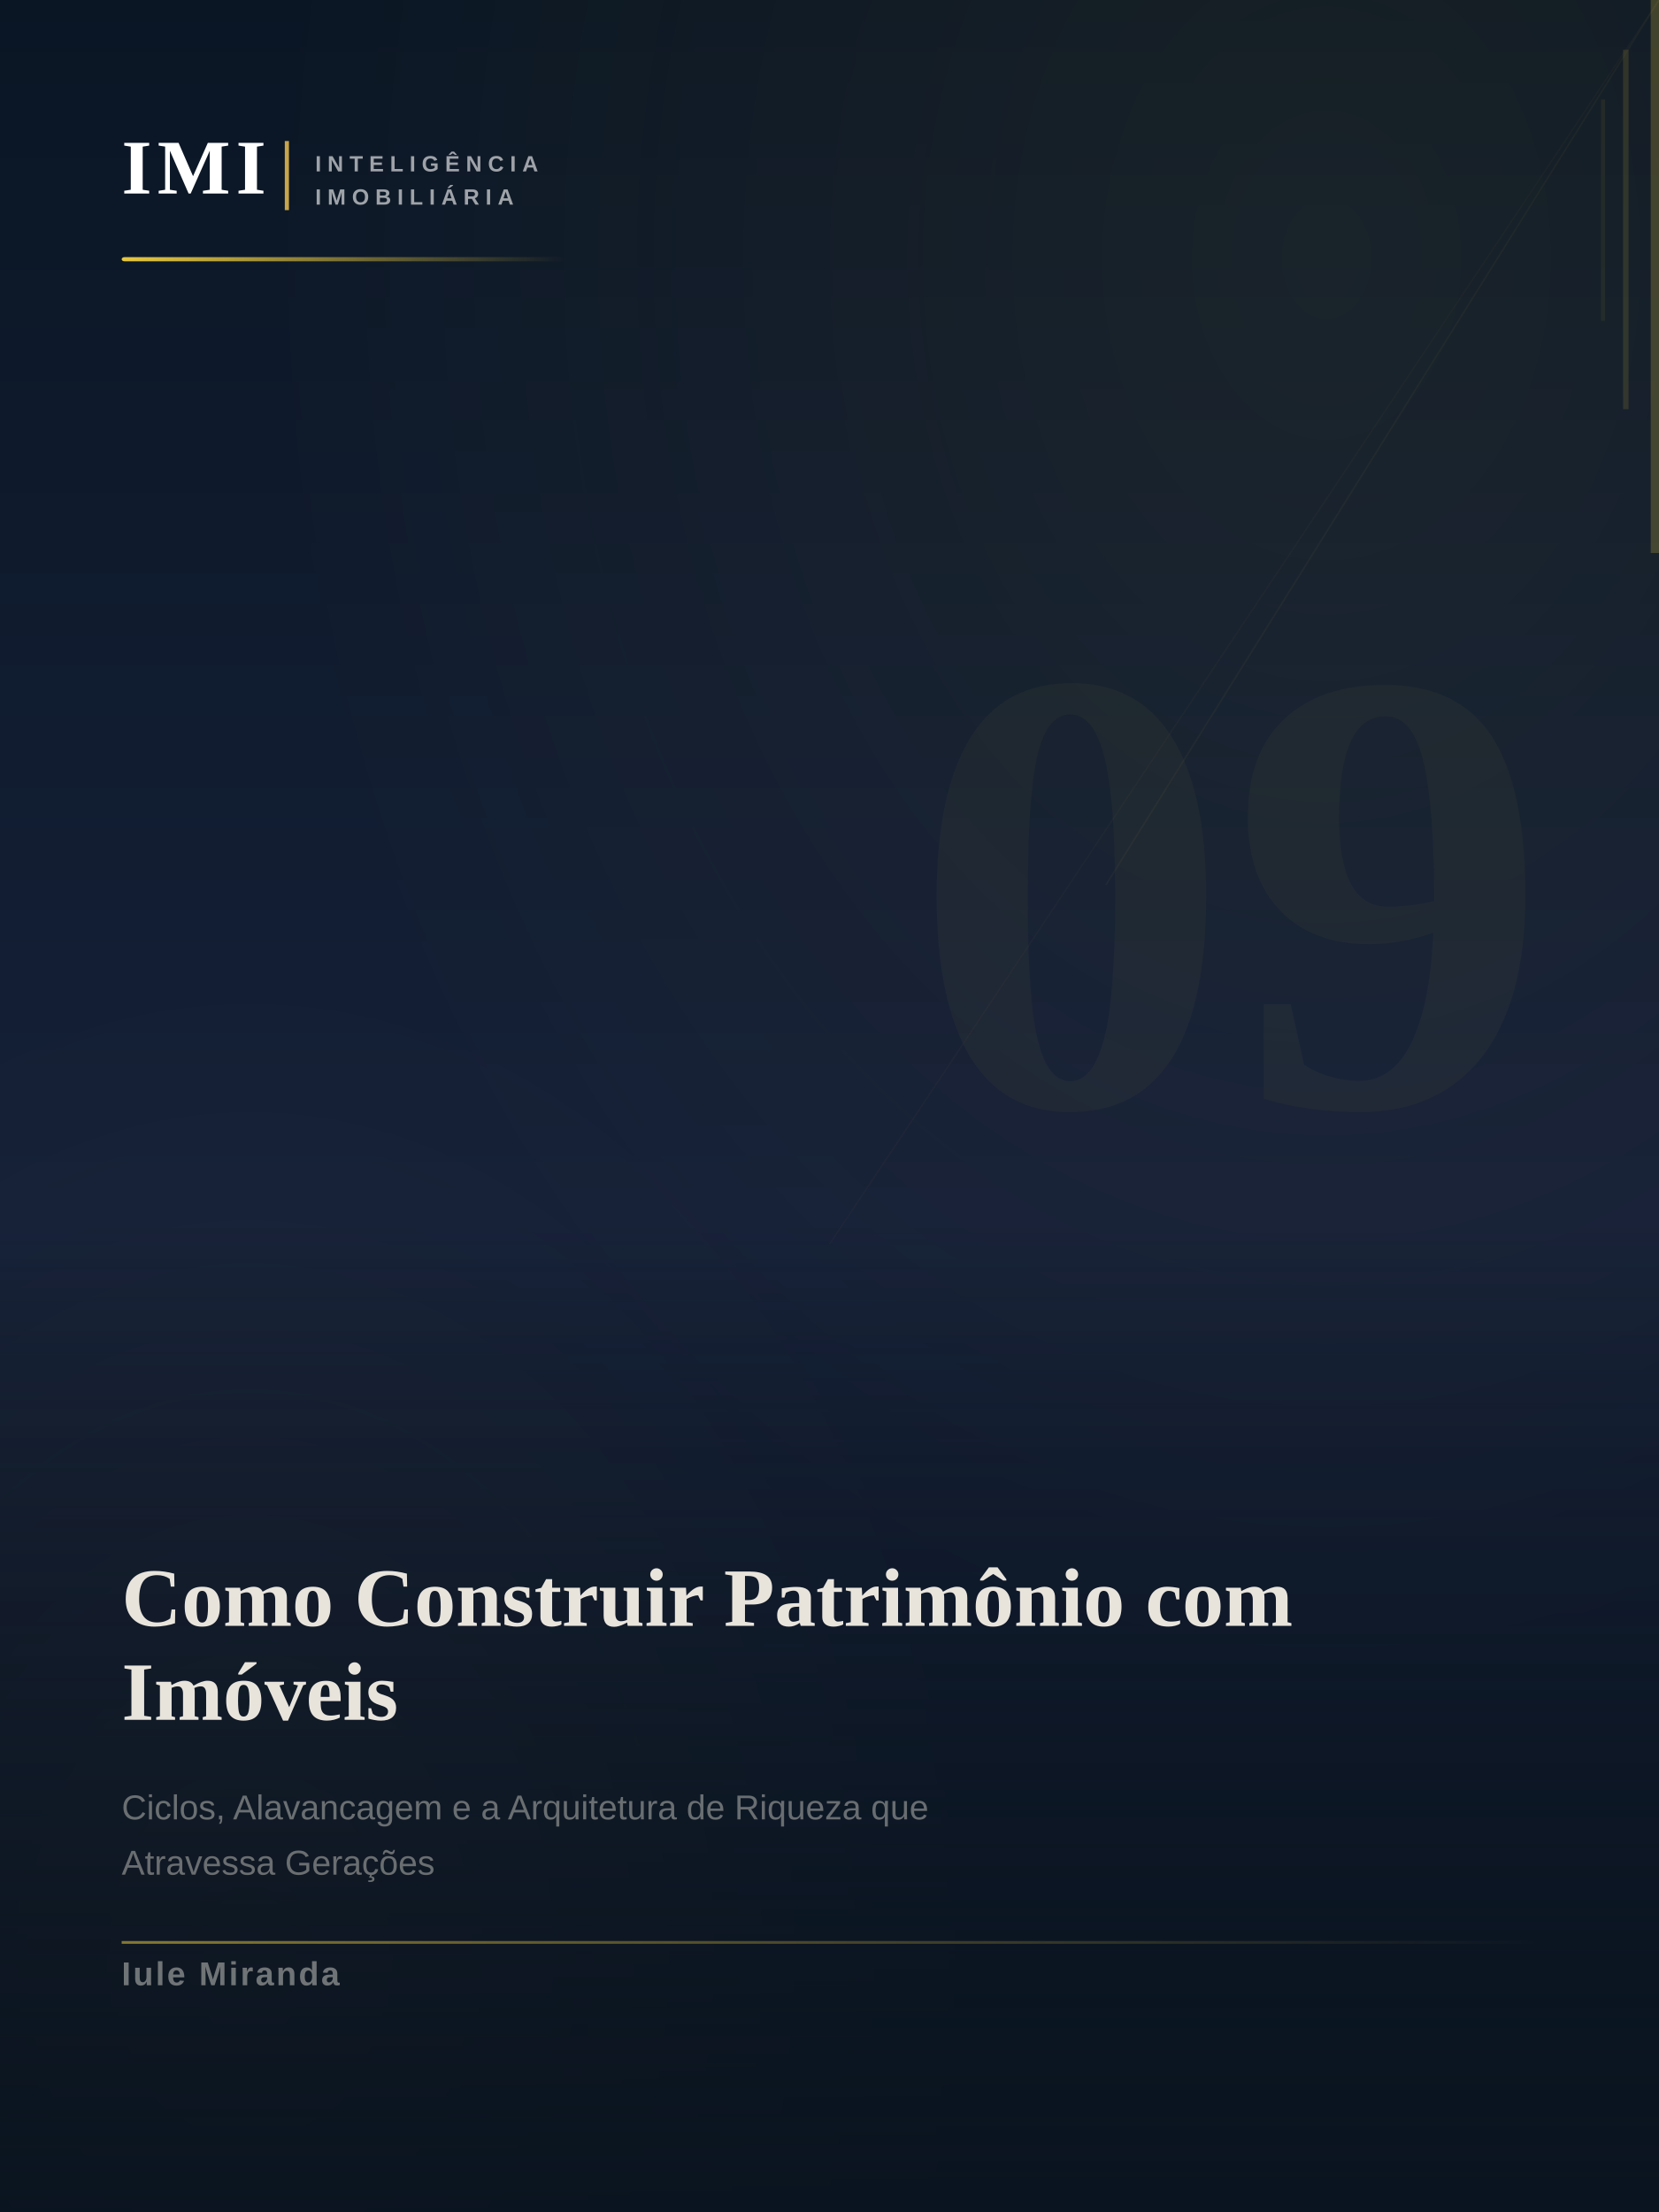
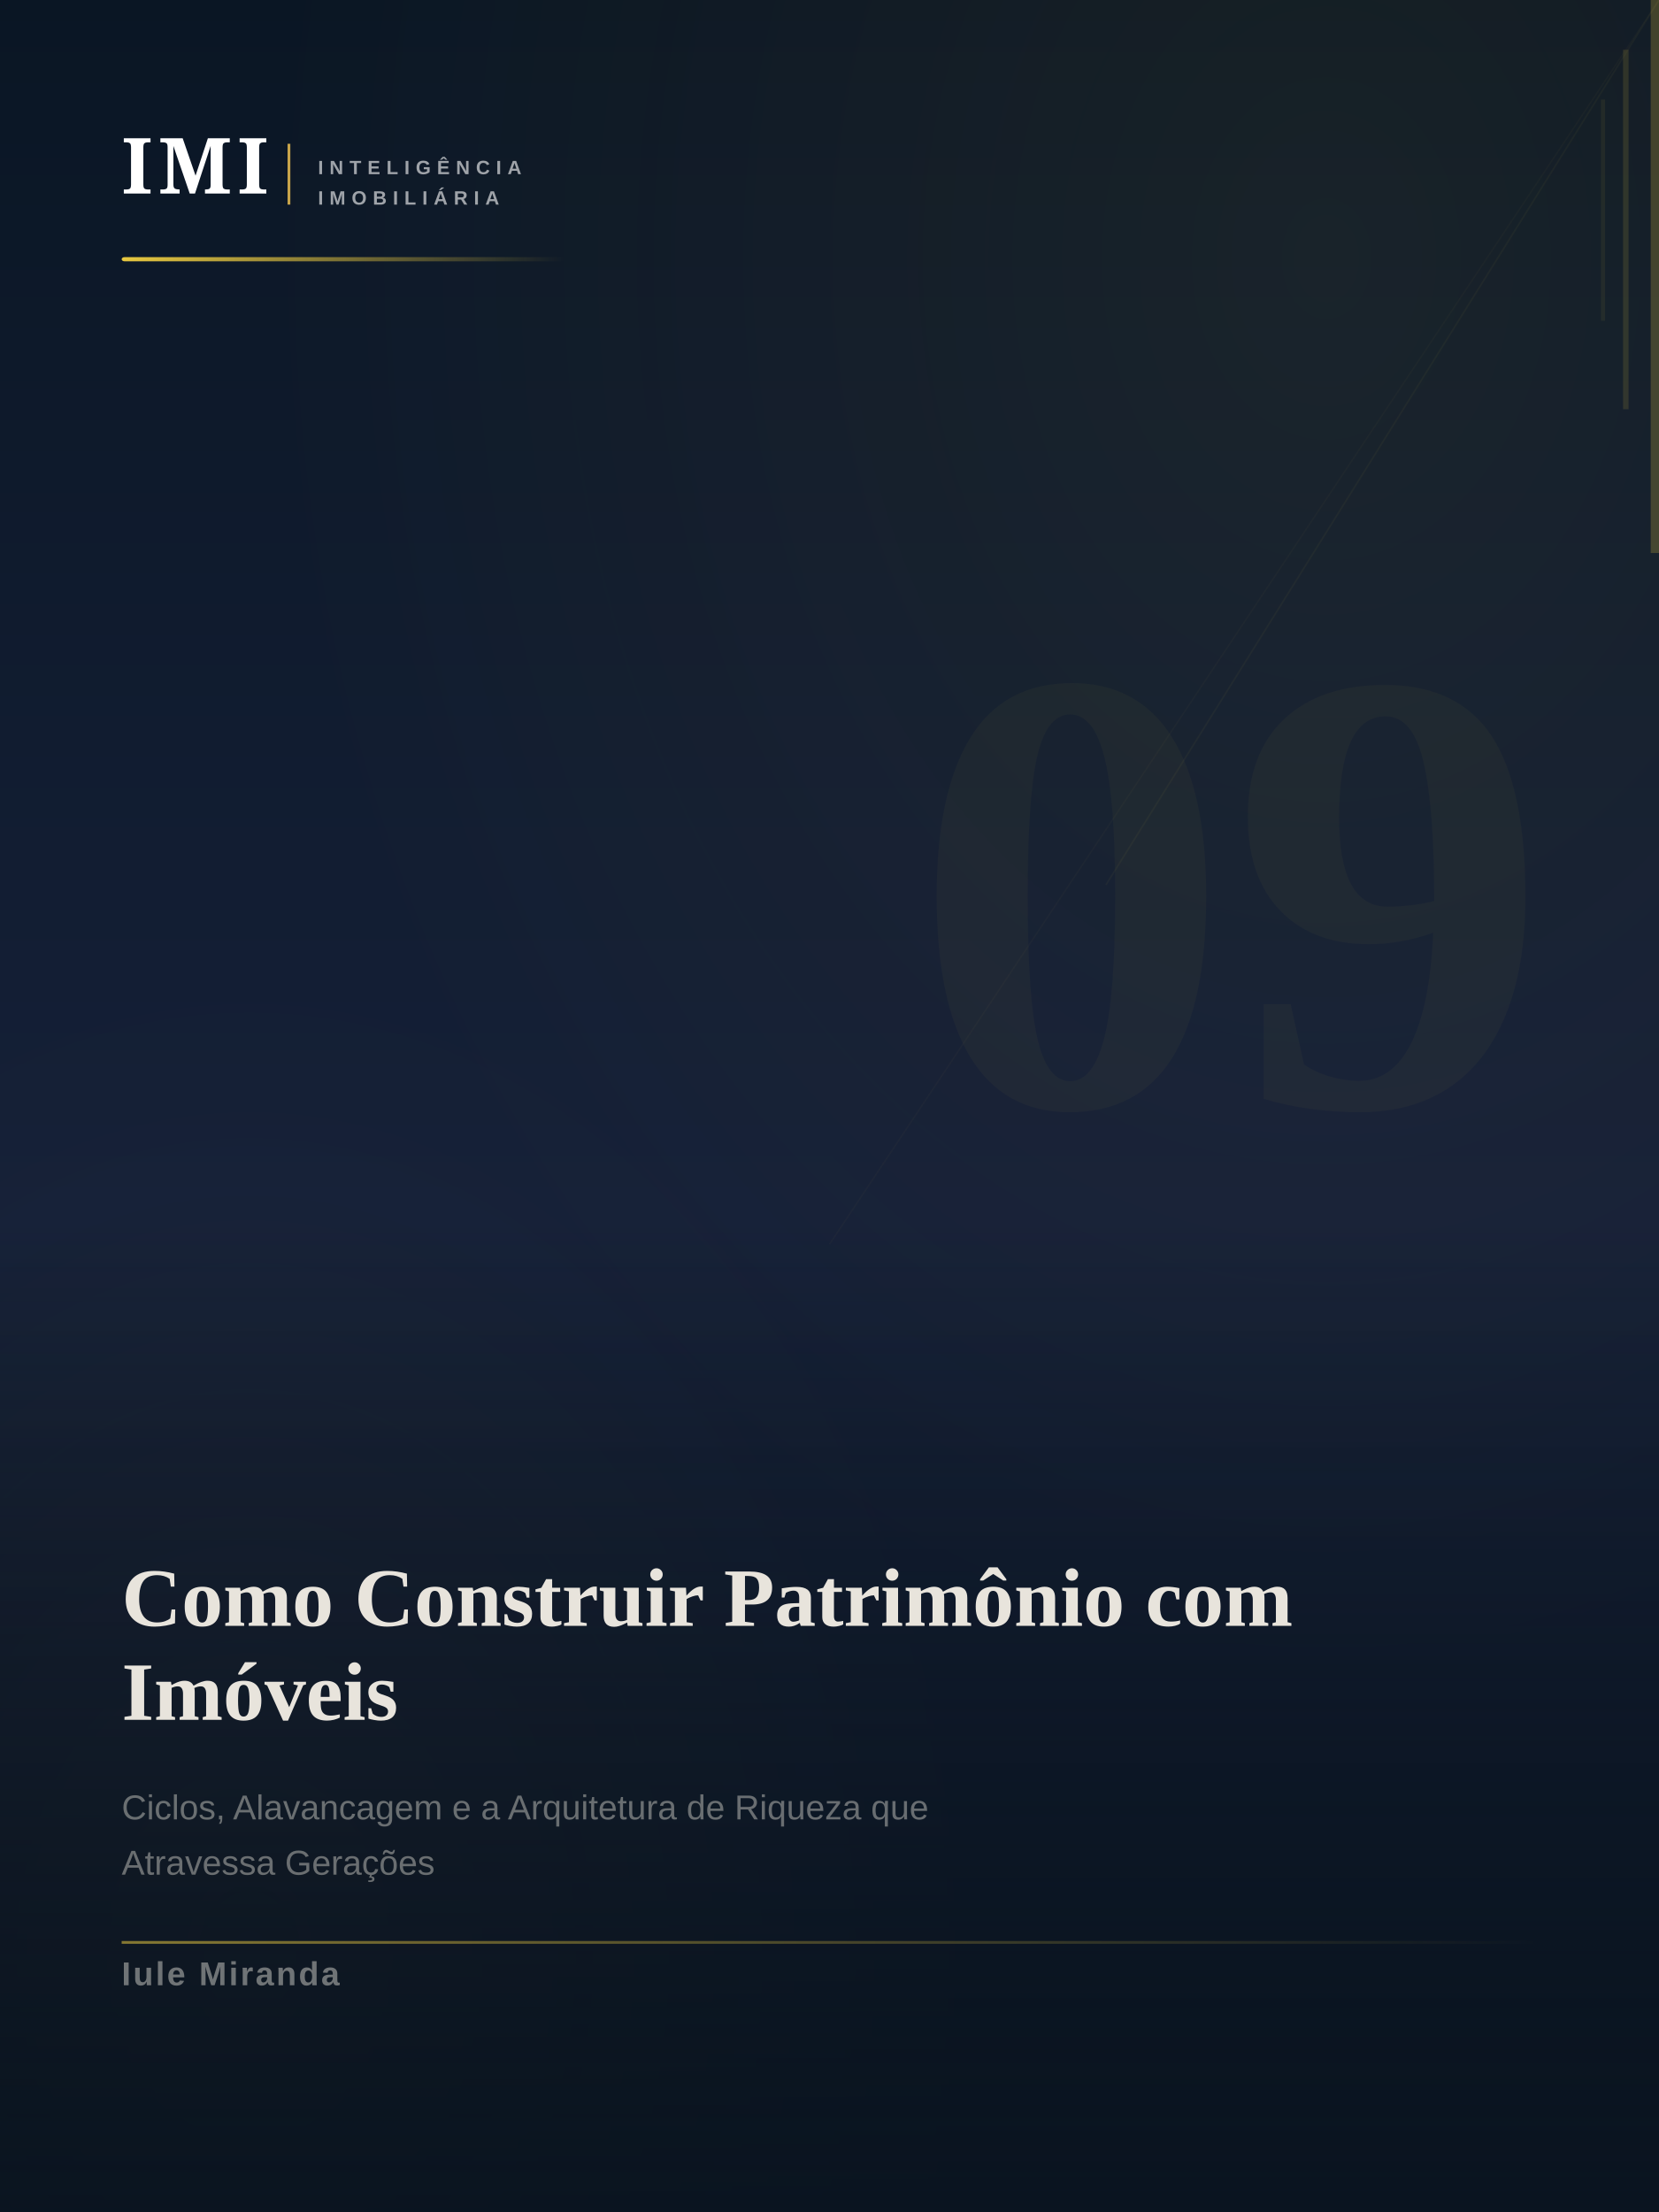
<svg xmlns="http://www.w3.org/2000/svg" width="600" height="800" viewBox="0 0 600 800">
  <defs>
    <linearGradient id="bg_livro_09_construir_patrimonio_imoveis" x1="0" y1="0" x2="0" y2="1">
      <stop offset="0%" stop-color="#0A1624" />
      <stop offset="55%" stop-color="#152038" />
      <stop offset="100%" stop-color="#0A1420" />
    </linearGradient>
    <linearGradient id="acc_livro_09_construir_patrimonio_imoveis" x1="0" y1="0" x2="1" y2="0">
      <stop offset="0%" stop-color="#E8C840" />
      <stop offset="100%" stop-color="#E8C840" stop-opacity="0" />
    </linearGradient>
    <linearGradient id="fade_livro_09_construir_patrimonio_imoveis" x1="0" y1="0.55" x2="0" y2="1">
      <stop offset="0%" stop-color="#0A1420" stop-opacity="0" />
      <stop offset="100%" stop-color="#0A1420" stop-opacity="0.92" />
    </linearGradient>
    <radialGradient id="glow_livro_09_construir_patrimonio_imoveis" cx="80%" cy="12%" r="65%">
      <stop offset="0%" stop-color="#E8C840" stop-opacity="0.06" />
      <stop offset="100%" stop-color="#E8C840" stop-opacity="0" />
    </radialGradient>
    <radialGradient id="glow2_livro_09_construir_patrimonio_imoveis" cx="15%" cy="88%" r="45%">
      <stop offset="0%" stop-color="#E8C840" stop-opacity="0.04" />
      <stop offset="100%" stop-color="#E8C840" stop-opacity="0" />
    </radialGradient>
  </defs>
  <rect width="600" height="800" fill="url(#bg_livro_09_construir_patrimonio_imoveis)" />
  <rect width="600" height="800" fill="url(#glow_livro_09_construir_patrimonio_imoveis)" />
  <rect width="600" height="800" fill="url(#glow2_livro_09_construir_patrimonio_imoveis)" />
  <rect x="597" y="0" width="3" height="200" fill="#E8C840" opacity="0.22" />
  <rect x="587" y="18" width="2" height="130" fill="#E8C840" opacity="0.13" />
  <rect x="579" y="36" width="1.5" height="80" fill="#E8C840" opacity="0.07" />
  <line x1="600" y1="0" x2="400" y2="320" stroke="#E8C840" stroke-width="0.6" opacity="0.04" />
  <line x1="600" y1="0" x2="300" y2="450" stroke="#E8C840" stroke-width="0.5" opacity="0.03" />
  <text x="560" y="400" font-family="Georgia, 'Times New Roman', serif" font-size="230" font-weight="700" fill="#E8C840" opacity="0.038" text-anchor="end" dominant-baseline="auto">09</text>
-   <text x="44" y="70" font-family="Georgia, 'Times New Roman', serif" font-size="28" font-weight="700" fill="#FFFFFF" letter-spacing="2" xml:space="preserve">IMI</text>
-   <rect x="103" y="51" width="1.5" height="25" fill="#C8A44A" />
-   <text x="114" y="62" font-family="Arial, Helvetica, sans-serif" font-size="8" font-weight="600" fill="#FFFFFF" fill-opacity="0.60" letter-spacing="2.2" xml:space="preserve">INTELIGÊNCIA</text>
-   <text x="114" y="74" font-family="Arial, Helvetica, sans-serif" font-size="8" font-weight="600" fill="#FFFFFF" fill-opacity="0.60" letter-spacing="2.2" xml:space="preserve">IMOBILIÁRIA</text>
+   <text x="44" y="70" font-family="'Playfair Display', 'Cormorant Garamond', Georgia, serif" font-size="28" font-weight="700" fill="#FFFFFF" letter-spacing="2" xml:space="preserve">IMI</text>
+   <rect x="104" y="52" width="1" height="22" fill="#C8A44A" />
+   <text x="115" y="63" font-family="'Geist Sans', Arial, Helvetica, sans-serif" font-size="7" font-weight="600" fill="#FFFFFF" fill-opacity="0.60" letter-spacing="2.2" xml:space="preserve">INTELIGÊNCIA</text>
+   <text x="115" y="74" font-family="'Geist Sans', Arial, Helvetica, sans-serif" font-size="7" font-weight="600" fill="#FFFFFF" fill-opacity="0.60" letter-spacing="2.2" xml:space="preserve">IMOBILIÁRIA</text>
  <rect x="44" y="93" width="160" height="1.5" fill="url(#acc_livro_09_construir_patrimonio_imoveis)" rx="1" />
  <rect width="600" height="800" fill="url(#fade_livro_09_construir_patrimonio_imoveis)" />
  <text x="44" y="588" font-family="Georgia, 'Times New Roman', serif" font-size="30" font-weight="700" fill="#E8E4DC" xml:space="preserve">Como Construir Patrimônio com</text>
  <text x="44" y="622" font-family="Georgia, 'Times New Roman', serif" font-size="30" font-weight="700" fill="#E8E4DC" xml:space="preserve">Imóveis</text>
  <text x="44" y="658" font-family="Arial, Helvetica, sans-serif" font-size="12.5" fill="#E8E4DC" fill-opacity="0.42" xml:space="preserve">Ciclos, Alavancagem e a Arquitetura de Riqueza que</text>
  <text x="44" y="678" font-family="Arial, Helvetica, sans-serif" font-size="12.5" fill="#E8E4DC" fill-opacity="0.42" xml:space="preserve">Atravessa Gerações</text>
  <rect x="44" y="702" width="512" height="1" fill="url(#acc_livro_09_construir_patrimonio_imoveis)" opacity="0.55" />
  <text x="44" y="718" font-family="Arial, Helvetica, sans-serif" font-size="12" font-weight="600" fill="#E8E4DC" fill-opacity="0.45" letter-spacing="0.8" xml:space="preserve">Iule Miranda</text>
</svg>
